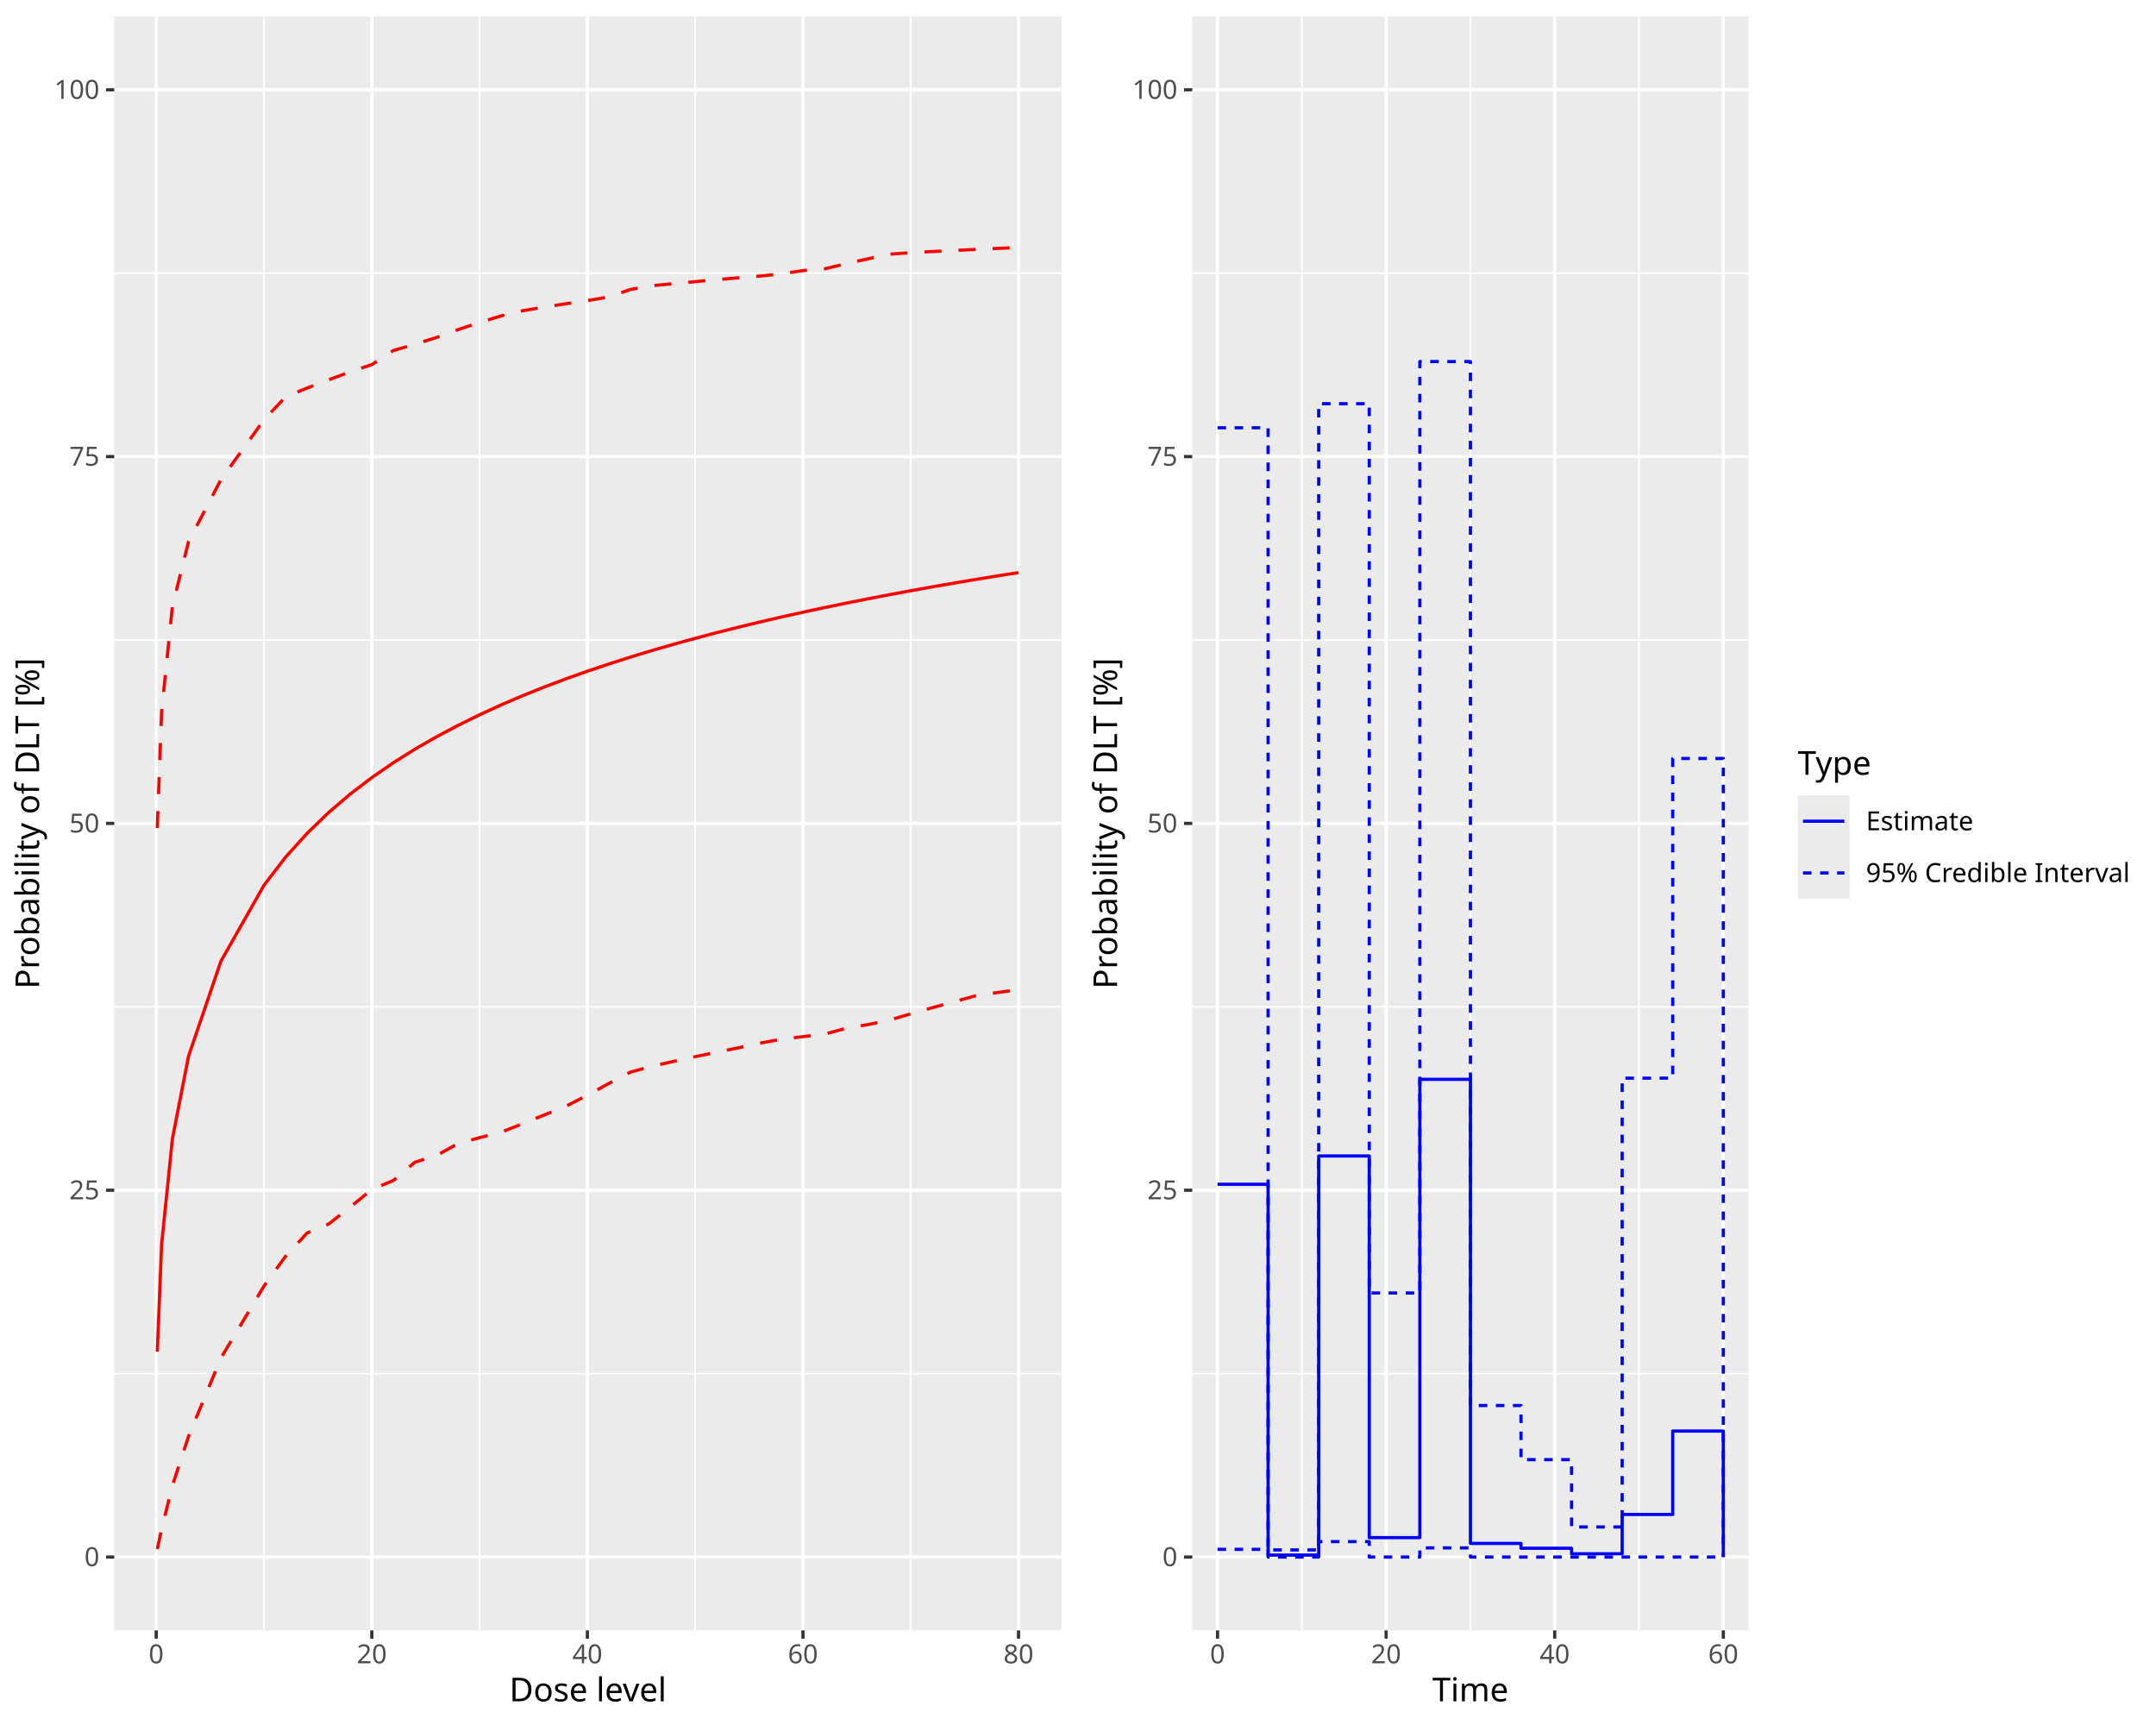
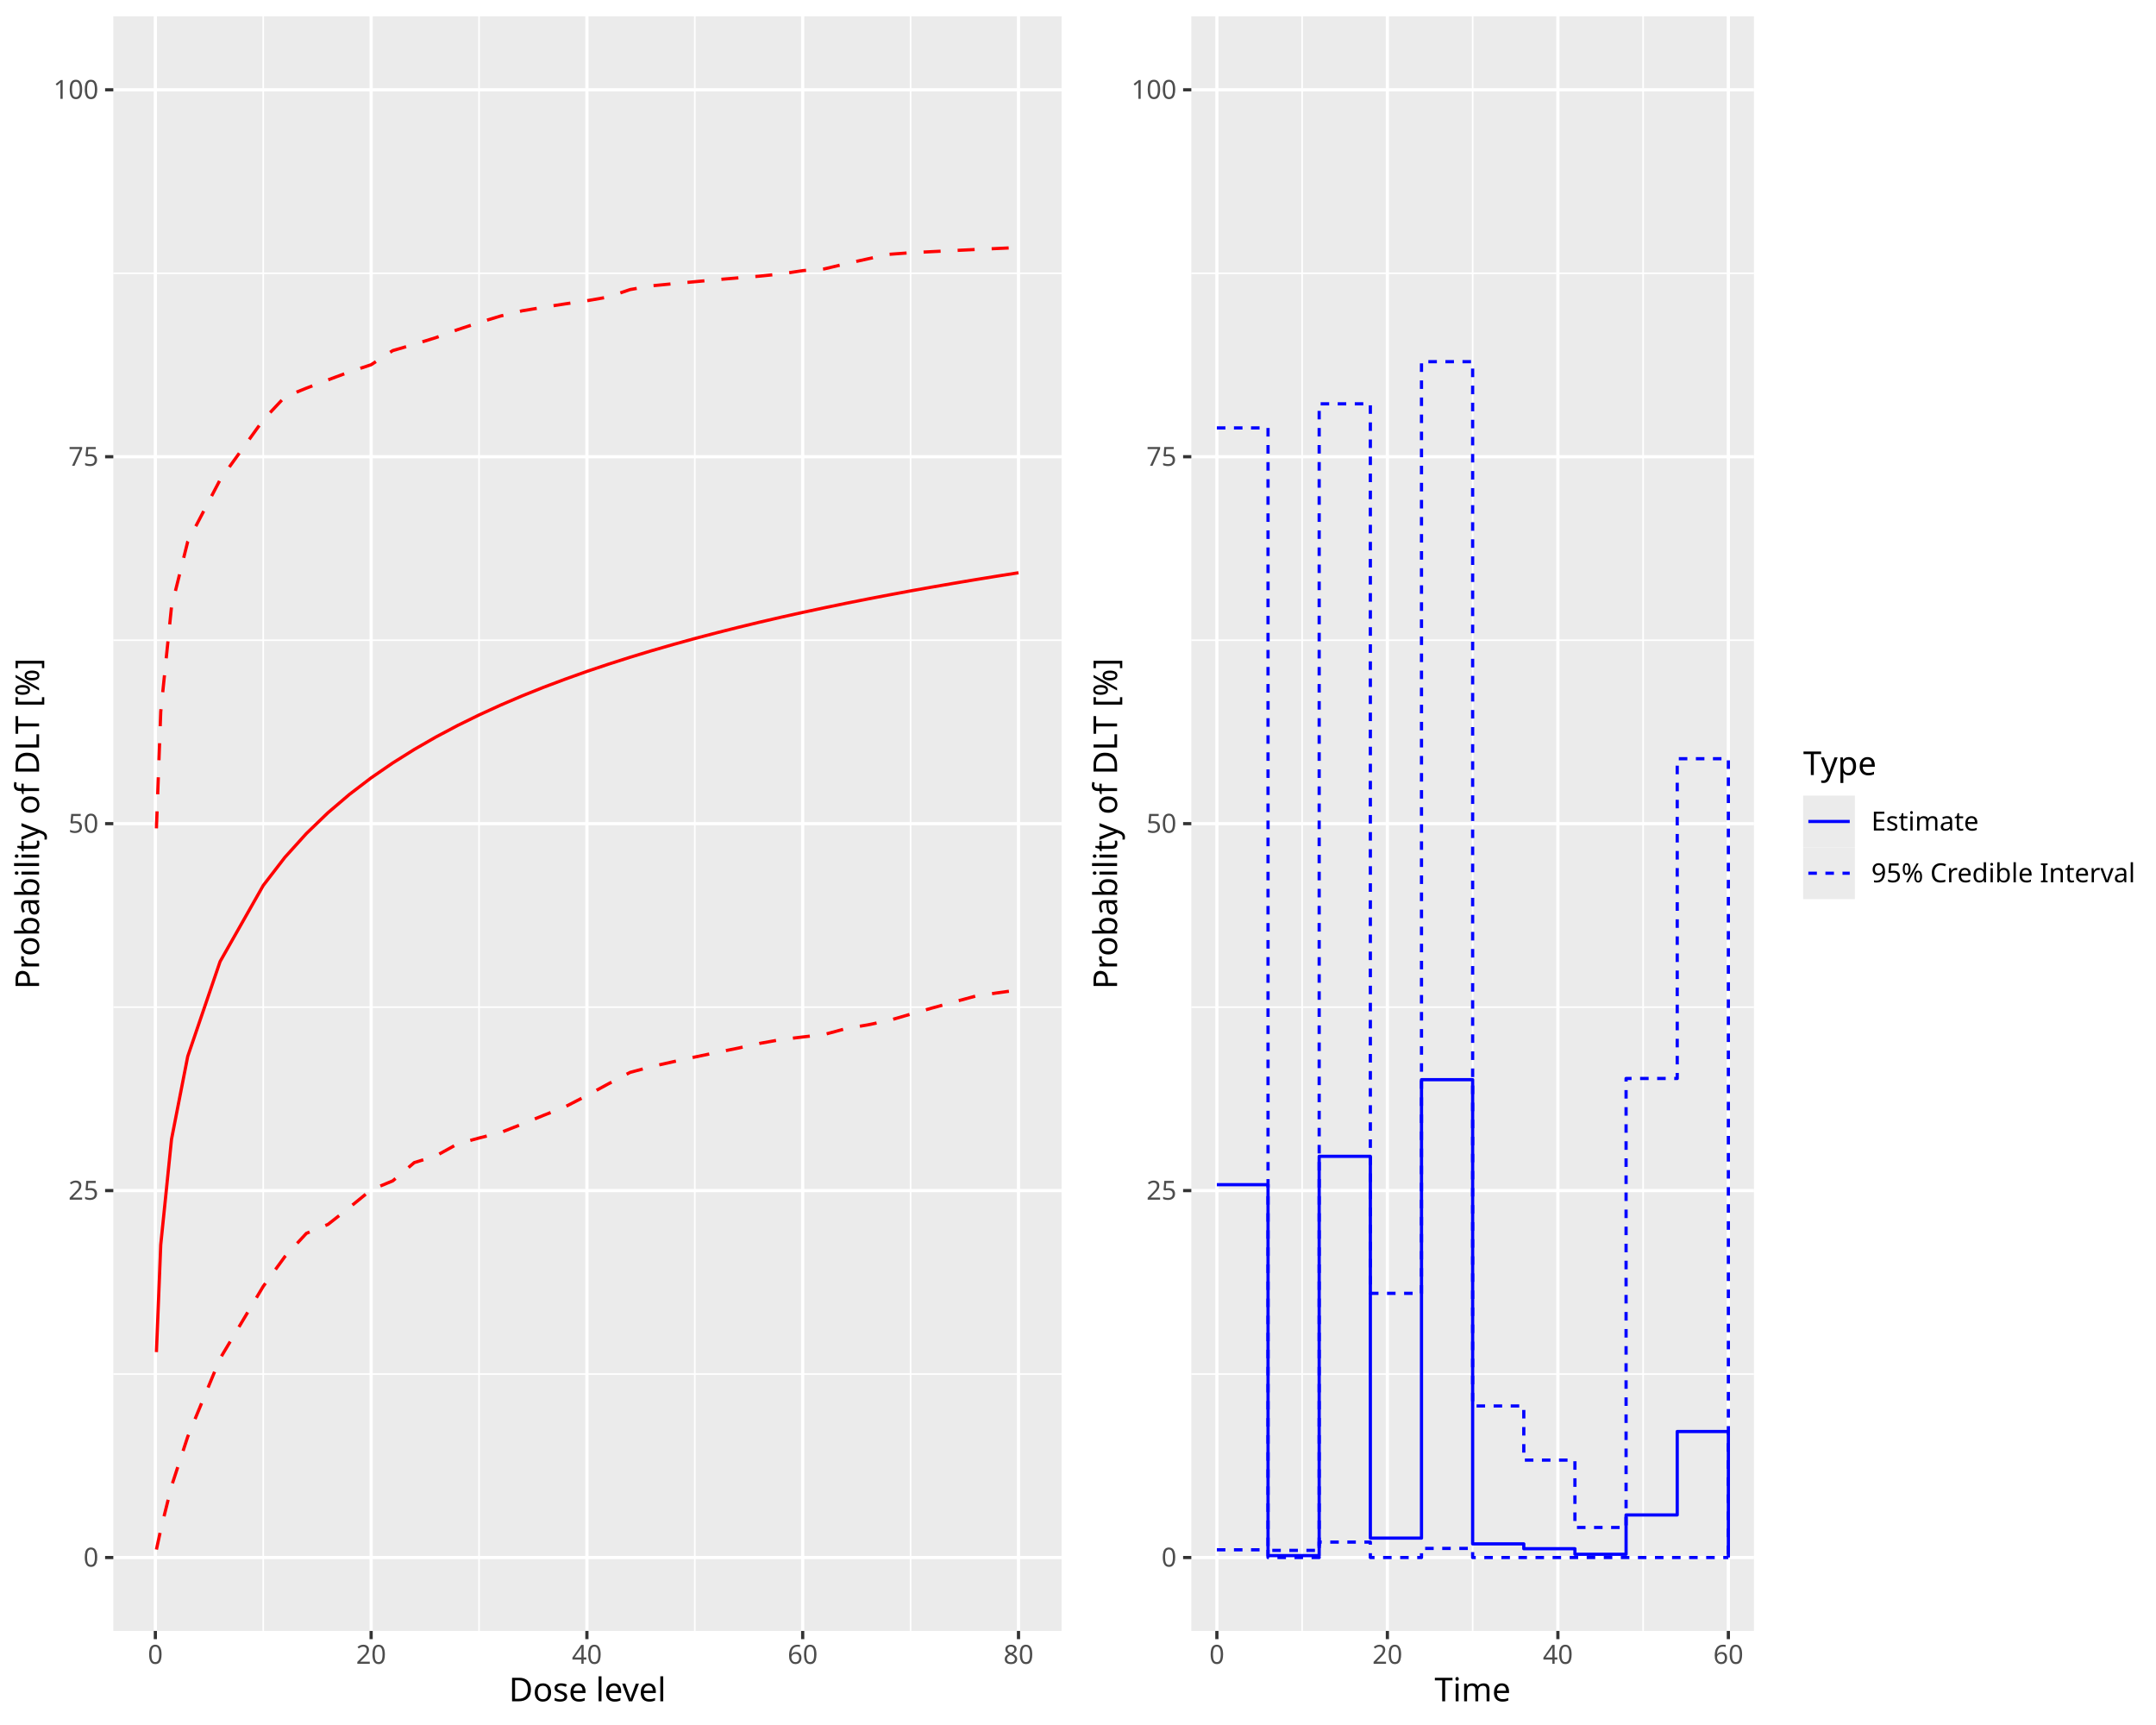
<svg xmlns="http://www.w3.org/2000/svg" class="svglite" data-engine-version="2.0" width="720.00pt" height="576.00pt" viewBox="0 0 720.00 576.00">
  <defs>
    <style type="text/css">
    .svglite line, .svglite polyline, .svglite polygon, .svglite path, .svglite rect, .svglite circle {
      fill: none;
      stroke: #000000;
      stroke-linecap: round;
      stroke-linejoin: round;
      stroke-miterlimit: 10.00;
    }
  </style>
  </defs>
  <rect width="100%" height="100%" style="stroke: none; fill: #FFFFFF;" />
  <defs>
    <clipPath id="cpMC4wMHw3MjAuMDB8MC4wMHw1NzYuMDA=">
      <rect x="0.00" y="0.00" width="720.00" height="576.00" />
    </clipPath>
  </defs>
  <g clip-path="url(#cpMC4wMHw3MjAuMDB8MC4wMHw1NzYuMDA=)">
</g>
  <defs>
    <clipPath id="cpMC4wMHwzNjAuMDB8MC4wMHw1NzYuMDA=">
-       <rect x="0.00" y="0.00" width="360.00" height="576.00" />
+       <rect x="0" y="0.00" width="360.00" height="576.00" />
    </clipPath>
  </defs>
  <g clip-path="url(#cpMC4wMHwzNjAuMDB8MC4wMHw1NzYuMDA=)">
-     <rect x="0.00" y="0.00" width="360.00" height="576.00" style="stroke-width: 1.07; stroke: #FFFFFF; fill: #FFFFFF;" />
+     <rect x="0" y="0.00" width="360.00" height="576.00" style="stroke-width: 1.07; stroke: #FFFFFF; fill: #FFFFFF;" />
  </g>
  <g clip-path="url(#cpMC4wMHw3MjAuMDB8MC4wMHw1NzYuMDA=)">
</g>
  <defs>
-     <clipPath id="cpMzguMTV8MzU0LjUyfDUuNDh8NTQ0LjQy">
-       <rect x="38.15" y="5.48" width="316.37" height="538.94" />
+     <clipPath id="cpMzcuODR8MzU0LjUyfDUuNDh8NTQ0LjU5">
+       <rect x="37.84" y="5.48" width="316.68" height="539.11" />
    </clipPath>
  </defs>
-   <g clip-path="url(#cpMzguMTV8MzU0LjUyfDUuNDh8NTQ0LjQy)">
-     <rect x="38.15" y="5.48" width="316.37" height="538.94" style="stroke-width: 1.07; stroke: none; fill: #EBEBEB;" />
-     <polyline points="38.15,458.68 354.52,458.68 " style="stroke-width: 0.53; stroke: #FFFFFF; stroke-linecap: butt;" />
-     <polyline points="38.15,336.19 354.52,336.19 " style="stroke-width: 0.53; stroke: #FFFFFF; stroke-linecap: butt;" />
-     <polyline points="38.15,213.71 354.52,213.71 " style="stroke-width: 0.53; stroke: #FFFFFF; stroke-linecap: butt;" />
-     <polyline points="38.15,91.22 354.52,91.22 " style="stroke-width: 0.53; stroke: #FFFFFF; stroke-linecap: butt;" />
-     <polyline points="88.17,544.42 88.17,5.48 " style="stroke-width: 0.53; stroke: #FFFFFF; stroke-linecap: butt;" />
-     <polyline points="160.16,544.42 160.16,5.48 " style="stroke-width: 0.53; stroke: #FFFFFF; stroke-linecap: butt;" />
-     <polyline points="232.15,544.42 232.15,5.48 " style="stroke-width: 0.53; stroke: #FFFFFF; stroke-linecap: butt;" />
-     <polyline points="304.14,544.42 304.14,5.48 " style="stroke-width: 0.53; stroke: #FFFFFF; stroke-linecap: butt;" />
-     <polyline points="38.15,519.92 354.52,519.92 " style="stroke-width: 1.07; stroke: #FFFFFF; stroke-linecap: butt;" />
-     <polyline points="38.15,397.43 354.52,397.43 " style="stroke-width: 1.07; stroke: #FFFFFF; stroke-linecap: butt;" />
-     <polyline points="38.15,274.95 354.52,274.95 " style="stroke-width: 1.07; stroke: #FFFFFF; stroke-linecap: butt;" />
-     <polyline points="38.15,152.46 354.52,152.46 " style="stroke-width: 1.07; stroke: #FFFFFF; stroke-linecap: butt;" />
-     <polyline points="38.15,29.98 354.52,29.98 " style="stroke-width: 1.07; stroke: #FFFFFF; stroke-linecap: butt;" />
-     <polyline points="52.17,544.42 52.17,5.48 " style="stroke-width: 1.07; stroke: #FFFFFF; stroke-linecap: butt;" />
-     <polyline points="124.17,544.42 124.17,5.48 " style="stroke-width: 1.07; stroke: #FFFFFF; stroke-linecap: butt;" />
-     <polyline points="196.16,544.42 196.16,5.48 " style="stroke-width: 1.07; stroke: #FFFFFF; stroke-linecap: butt;" />
-     <polyline points="268.15,544.42 268.15,5.48 " style="stroke-width: 1.07; stroke: #FFFFFF; stroke-linecap: butt;" />
-     <polyline points="340.14,544.42 340.14,5.48 " style="stroke-width: 1.07; stroke: #FFFFFF; stroke-linecap: butt;" />
-     <polyline points="52.53,517.25 53.97,510.61 57.57,496.09 62.97,479.60 73.77,453.48 88.17,429.40 95.37,419.49 102.57,411.70 109.77,408.72 116.97,403.04 124.17,397.17 131.36,394.19 138.56,388.08 145.76,385.85 152.96,381.87 160.16,379.88 167.36,378.05 174.56,375.22 181.76,372.29 188.96,369.42 196.16,365.70 203.36,361.77 210.56,357.98 217.75,356.03 224.95,354.41 232.15,352.85 239.35,351.34 246.55,349.89 253.75,348.31 260.95,347.01 268.15,346.15 275.35,345.32 282.55,343.35 289.75,342.14 296.95,340.64 304.14,338.54 311.34,336.49 318.54,334.49 325.74,332.53 332.94,331.44 340.14,330.45 " style="stroke-width: 1.07; stroke: #FF0000; stroke-dasharray: 5.69,5.69; stroke-linecap: butt;" />
-     <polyline points="52.53,451.34 53.97,415.54 57.57,380.28 62.97,352.65 73.77,320.98 88.17,295.58 95.37,286.22 102.57,278.24 109.77,271.29 116.97,265.14 124.17,259.65 131.36,254.69 138.56,250.17 145.76,246.03 152.96,242.21 160.16,238.67 167.36,235.37 174.56,232.29 181.76,229.40 188.96,226.69 196.16,224.12 203.36,221.70 210.56,219.40 217.75,217.21 224.95,215.13 232.15,213.15 239.35,211.25 246.55,209.44 253.75,207.70 260.95,206.03 268.15,204.43 275.35,202.89 282.55,201.40 289.75,199.97 296.95,198.59 304.14,197.25 311.34,195.96 318.54,194.71 325.74,193.50 332.94,192.33 340.14,191.19 " style="stroke-width: 1.07; stroke: #FF0000; stroke-linecap: butt;" />
-     <polyline points="52.53,276.52 53.97,237.56 57.57,202.49 62.97,180.82 73.77,160.17 88.17,140.17 95.37,132.50 102.57,129.57 109.77,126.82 116.97,124.15 124.17,121.75 131.36,117.04 138.56,114.94 145.76,112.71 152.96,110.07 160.16,107.67 167.36,105.48 174.56,103.75 181.76,102.55 188.96,101.43 196.16,100.39 203.36,99.13 210.56,96.66 217.75,95.41 224.95,94.71 232.15,94.04 239.35,93.38 246.55,92.77 253.75,92.19 260.95,91.45 268.15,90.34 275.35,89.77 282.55,88.05 289.75,86.44 296.95,84.89 304.14,84.37 311.34,83.99 318.54,83.64 325.74,83.29 332.94,82.95 340.14,82.63 " style="stroke-width: 1.07; stroke: #FF0000; stroke-dasharray: 5.69,5.69; stroke-linecap: butt;" />
+   <g clip-path="url(#cpMzcuODR8MzU0LjUyfDUuNDh8NTQ0LjU5)">
+     <rect x="37.84" y="5.48" width="316.68" height="539.11" style="stroke-width: 1.07; stroke: none; fill: #EBEBEB;" />
+     <polyline points="37.84,458.82 354.52,458.82 " style="stroke-width: 0.53; stroke: #FFFFFF; stroke-linecap: butt;" />
+     <polyline points="37.84,336.30 354.52,336.30 " style="stroke-width: 0.53; stroke: #FFFFFF; stroke-linecap: butt;" />
+     <polyline points="37.84,213.77 354.52,213.77 " style="stroke-width: 0.53; stroke: #FFFFFF; stroke-linecap: butt;" />
+     <polyline points="37.84,91.25 354.52,91.25 " style="stroke-width: 0.53; stroke: #FFFFFF; stroke-linecap: butt;" />
+     <polyline points="87.91,544.59 87.91,5.48 " style="stroke-width: 0.53; stroke: #FFFFFF; stroke-linecap: butt;" />
+     <polyline points="159.97,544.59 159.97,5.48 " style="stroke-width: 0.53; stroke: #FFFFFF; stroke-linecap: butt;" />
+     <polyline points="232.03,544.59 232.03,5.48 " style="stroke-width: 0.53; stroke: #FFFFFF; stroke-linecap: butt;" />
+     <polyline points="304.09,544.59 304.09,5.48 " style="stroke-width: 0.53; stroke: #FFFFFF; stroke-linecap: butt;" />
+     <polyline points="37.84,520.08 354.52,520.08 " style="stroke-width: 1.07; stroke: #FFFFFF; stroke-linecap: butt;" />
+     <polyline points="37.84,397.56 354.52,397.56 " style="stroke-width: 1.07; stroke: #FFFFFF; stroke-linecap: butt;" />
+     <polyline points="37.84,275.03 354.52,275.03 " style="stroke-width: 1.07; stroke: #FFFFFF; stroke-linecap: butt;" />
+     <polyline points="37.84,152.51 354.52,152.51 " style="stroke-width: 1.07; stroke: #FFFFFF; stroke-linecap: butt;" />
+     <polyline points="37.84,29.98 354.52,29.98 " style="stroke-width: 1.07; stroke: #FFFFFF; stroke-linecap: butt;" />
+     <polyline points="51.88,544.59 51.88,5.48 " style="stroke-width: 1.07; stroke: #FFFFFF; stroke-linecap: butt;" />
+     <polyline points="123.94,544.59 123.94,5.48 " style="stroke-width: 1.07; stroke: #FFFFFF; stroke-linecap: butt;" />
+     <polyline points="196.00,544.59 196.00,5.48 " style="stroke-width: 1.07; stroke: #FFFFFF; stroke-linecap: butt;" />
+     <polyline points="268.06,544.59 268.06,5.48 " style="stroke-width: 1.07; stroke: #FFFFFF; stroke-linecap: butt;" />
+     <polyline points="340.13,544.59 340.13,5.48 " style="stroke-width: 1.07; stroke: #FFFFFF; stroke-linecap: butt;" />
+     <polyline points="52.24,517.41 53.68,510.77 57.28,496.24 62.69,479.75 73.50,453.62 87.91,429.53 95.11,419.63 102.32,411.83 109.53,408.85 116.73,403.17 123.94,397.29 131.15,394.31 138.35,388.20 145.56,385.97 152.76,381.99 159.97,380.00 167.18,378.17 174.38,375.34 181.59,372.40 188.80,369.54 196.00,365.81 203.21,361.88 210.41,358.09 217.62,356.14 224.83,354.52 232.03,352.96 239.24,351.45 246.45,349.99 253.65,348.41 260.86,347.12 268.06,346.26 275.27,345.43 282.48,343.46 289.68,342.24 296.89,340.74 304.09,338.64 311.30,336.59 318.51,334.59 325.71,332.63 332.92,331.55 340.13,330.55 " style="stroke-width: 1.07; stroke: #FF0000; stroke-dasharray: 5.69,5.69; stroke-linecap: butt;" />
+     <polyline points="52.24,451.48 53.68,415.67 57.28,380.40 62.69,352.76 73.50,321.08 87.91,295.67 95.11,286.31 102.32,278.32 109.53,271.37 116.73,265.23 123.94,259.73 131.15,254.77 138.35,250.25 145.56,246.10 152.76,242.28 159.97,238.74 167.18,235.44 174.38,232.36 181.59,229.47 188.80,226.76 196.00,224.19 203.21,221.77 210.41,219.47 217.62,217.28 224.83,215.20 232.03,213.21 239.24,211.32 246.45,209.50 253.65,207.76 260.86,206.09 268.06,204.49 275.27,202.95 282.48,201.46 289.68,200.03 296.89,198.65 304.09,197.31 311.30,196.02 318.51,194.77 325.71,193.56 332.92,192.39 340.13,191.25 " style="stroke-width: 1.07; stroke: #FF0000; stroke-linecap: butt;" />
+     <polyline points="52.24,276.60 53.68,237.64 57.28,202.56 62.69,180.87 73.50,160.22 87.91,140.22 95.11,132.54 102.32,129.61 109.53,126.85 116.73,124.18 123.94,121.79 131.15,117.07 138.35,114.97 145.56,112.74 152.76,110.10 159.97,107.71 167.18,105.52 174.38,103.78 181.59,102.58 188.80,101.46 196.00,100.42 203.21,99.16 210.41,96.69 217.62,95.44 224.83,94.74 232.03,94.07 239.24,93.40 246.45,92.79 253.65,92.21 260.86,91.47 268.06,90.37 275.27,89.79 282.48,88.07 289.68,86.46 296.89,84.92 304.09,84.39 311.30,84.02 318.51,83.66 325.71,83.31 332.92,82.98 340.13,82.65 " style="stroke-width: 1.07; stroke: #FF0000; stroke-dasharray: 5.69,5.69; stroke-linecap: butt;" />
  </g>
  <g clip-path="url(#cpMC4wMHw3MjAuMDB8MC4wMHw1NzYuMDA=)">
-     <text x="33.22" y="522.95" text-anchor="end" style="font-size: 8.80px; fill: #4D4D4D; font-family: sans;" textLength="4.89px" lengthAdjust="spacingAndGlyphs">0</text>
-     <text x="33.22" y="400.46" text-anchor="end" style="font-size: 8.80px; fill: #4D4D4D; font-family: sans;" textLength="9.79px" lengthAdjust="spacingAndGlyphs">25</text>
-     <text x="33.22" y="277.98" text-anchor="end" style="font-size: 8.80px; fill: #4D4D4D; font-family: sans;" textLength="9.79px" lengthAdjust="spacingAndGlyphs">50</text>
-     <text x="33.22" y="155.49" text-anchor="end" style="font-size: 8.80px; fill: #4D4D4D; font-family: sans;" textLength="9.79px" lengthAdjust="spacingAndGlyphs">75</text>
-     <text x="33.22" y="33.00" text-anchor="end" style="font-size: 8.80px; fill: #4D4D4D; font-family: sans;" textLength="14.68px" lengthAdjust="spacingAndGlyphs">100</text>
-     <polyline points="35.41,519.92 38.15,519.92 " style="stroke-width: 1.07; stroke: #333333; stroke-linecap: butt;" />
-     <polyline points="35.41,397.43 38.15,397.43 " style="stroke-width: 1.07; stroke: #333333; stroke-linecap: butt;" />
-     <polyline points="35.41,274.95 38.15,274.95 " style="stroke-width: 1.07; stroke: #333333; stroke-linecap: butt;" />
-     <polyline points="35.41,152.46 38.15,152.46 " style="stroke-width: 1.07; stroke: #333333; stroke-linecap: butt;" />
-     <polyline points="35.41,29.98 38.15,29.98 " style="stroke-width: 1.07; stroke: #333333; stroke-linecap: butt;" />
-     <polyline points="52.17,547.16 52.17,544.42 " style="stroke-width: 1.07; stroke: #333333; stroke-linecap: butt;" />
-     <polyline points="124.17,547.16 124.17,544.42 " style="stroke-width: 1.07; stroke: #333333; stroke-linecap: butt;" />
-     <polyline points="196.16,547.16 196.16,544.42 " style="stroke-width: 1.07; stroke: #333333; stroke-linecap: butt;" />
-     <polyline points="268.15,547.16 268.15,544.42 " style="stroke-width: 1.07; stroke: #333333; stroke-linecap: butt;" />
-     <polyline points="340.14,547.16 340.14,544.42 " style="stroke-width: 1.07; stroke: #333333; stroke-linecap: butt;" />
-     <text x="52.17" y="555.40" text-anchor="middle" style="font-size: 8.80px; fill: #4D4D4D; font-family: sans;" textLength="4.89px" lengthAdjust="spacingAndGlyphs">0</text>
-     <text x="124.17" y="555.40" text-anchor="middle" style="font-size: 8.80px; fill: #4D4D4D; font-family: sans;" textLength="9.79px" lengthAdjust="spacingAndGlyphs">20</text>
-     <text x="196.16" y="555.40" text-anchor="middle" style="font-size: 8.80px; fill: #4D4D4D; font-family: sans;" textLength="9.79px" lengthAdjust="spacingAndGlyphs">40</text>
-     <text x="268.15" y="555.40" text-anchor="middle" style="font-size: 8.80px; fill: #4D4D4D; font-family: sans;" textLength="9.79px" lengthAdjust="spacingAndGlyphs">60</text>
-     <text x="340.14" y="555.40" text-anchor="middle" style="font-size: 8.80px; fill: #4D4D4D; font-family: sans;" textLength="9.79px" lengthAdjust="spacingAndGlyphs">80</text>
-     <text x="196.34" y="568.10" text-anchor="middle" style="font-size: 11.00px; font-family: sans;" textLength="51.37px" lengthAdjust="spacingAndGlyphs">Dose level</text>
-     <text transform="translate(13.05,274.95) rotate(-90)" text-anchor="middle" style="font-size: 11.00px; font-family: sans;" textLength="106.38px" lengthAdjust="spacingAndGlyphs">Probability of DLT [%]</text>
+     <text x="32.91" y="523.11" text-anchor="end" style="font-size: 8.80px; fill: #4D4D4D; font-family: sans;" textLength="4.89px" lengthAdjust="spacingAndGlyphs">0</text>
+     <text x="32.91" y="400.59" text-anchor="end" style="font-size: 8.80px; fill: #4D4D4D; font-family: sans;" textLength="9.79px" lengthAdjust="spacingAndGlyphs">25</text>
+     <text x="32.91" y="278.06" text-anchor="end" style="font-size: 8.80px; fill: #4D4D4D; font-family: sans;" textLength="9.79px" lengthAdjust="spacingAndGlyphs">50</text>
+     <text x="32.91" y="155.54" text-anchor="end" style="font-size: 8.80px; fill: #4D4D4D; font-family: sans;" textLength="9.79px" lengthAdjust="spacingAndGlyphs">75</text>
+     <text x="32.91" y="33.01" text-anchor="end" style="font-size: 8.80px; fill: #4D4D4D; font-family: sans;" textLength="14.68px" lengthAdjust="spacingAndGlyphs">100</text>
+     <polyline points="35.10,520.08 37.84,520.08 " style="stroke-width: 1.07; stroke: #333333; stroke-linecap: butt;" />
+     <polyline points="35.10,397.56 37.84,397.56 " style="stroke-width: 1.07; stroke: #333333; stroke-linecap: butt;" />
+     <polyline points="35.10,275.03 37.84,275.03 " style="stroke-width: 1.07; stroke: #333333; stroke-linecap: butt;" />
+     <polyline points="35.10,152.51 37.84,152.51 " style="stroke-width: 1.07; stroke: #333333; stroke-linecap: butt;" />
+     <polyline points="35.10,29.98 37.84,29.98 " style="stroke-width: 1.07; stroke: #333333; stroke-linecap: butt;" />
+     <polyline points="51.88,547.33 51.88,544.59 " style="stroke-width: 1.07; stroke: #333333; stroke-linecap: butt;" />
+     <polyline points="123.94,547.33 123.94,544.59 " style="stroke-width: 1.07; stroke: #333333; stroke-linecap: butt;" />
+     <polyline points="196.00,547.33 196.00,544.59 " style="stroke-width: 1.07; stroke: #333333; stroke-linecap: butt;" />
+     <polyline points="268.06,547.33 268.06,544.59 " style="stroke-width: 1.07; stroke: #333333; stroke-linecap: butt;" />
+     <polyline points="340.13,547.33 340.13,544.59 " style="stroke-width: 1.07; stroke: #333333; stroke-linecap: butt;" />
+     <text x="51.88" y="555.57" text-anchor="middle" style="font-size: 8.80px; fill: #4D4D4D; font-family: sans;" textLength="4.89px" lengthAdjust="spacingAndGlyphs">0</text>
+     <text x="123.94" y="555.57" text-anchor="middle" style="font-size: 8.80px; fill: #4D4D4D; font-family: sans;" textLength="9.79px" lengthAdjust="spacingAndGlyphs">20</text>
+     <text x="196.00" y="555.57" text-anchor="middle" style="font-size: 8.80px; fill: #4D4D4D; font-family: sans;" textLength="9.79px" lengthAdjust="spacingAndGlyphs">40</text>
+     <text x="268.06" y="555.57" text-anchor="middle" style="font-size: 8.80px; fill: #4D4D4D; font-family: sans;" textLength="9.79px" lengthAdjust="spacingAndGlyphs">60</text>
+     <text x="340.13" y="555.57" text-anchor="middle" style="font-size: 8.80px; fill: #4D4D4D; font-family: sans;" textLength="9.79px" lengthAdjust="spacingAndGlyphs">80</text>
+     <text x="196.18" y="568.09" text-anchor="middle" style="font-size: 11.00px; font-family: sans;" textLength="51.37px" lengthAdjust="spacingAndGlyphs">Dose level</text>
+     <text transform="translate(13.05,275.03) rotate(-90)" text-anchor="middle" style="font-size: 11.00px; font-family: sans;" textLength="106.38px" lengthAdjust="spacingAndGlyphs">Probability of DLT [%]</text>
  </g>
  <defs>
    <clipPath id="cpMzYwLjAwfDcyMC4wMHwwLjAwfDU3Ni4wMA==">
      <rect x="360.00" y="0.00" width="360.00" height="576.00" />
    </clipPath>
  </defs>
  <g clip-path="url(#cpMzYwLjAwfDcyMC4wMHwwLjAwfDU3Ni4wMA==)">
    <rect x="360.00" y="0.00" width="360.00" height="576.00" style="stroke-width: 1.07; stroke: #FFFFFF; fill: #FFFFFF;" />
  </g>
  <g clip-path="url(#cpMC4wMHw3MjAuMDB8MC4wMHw1NzYuMDA=)">
</g>
  <defs>
-     <clipPath id="cpMzk4LjE1fDU4My45NXw1LjQ4fDU0NC40Mg==">
-       <rect x="398.15" y="5.48" width="185.79" height="538.94" />
+     <clipPath id="cpMzk3Ljg0fDU4NS43M3w1LjQ4fDU0NC41OQ==">
+       <rect x="397.84" y="5.48" width="187.89" height="539.11" />
    </clipPath>
  </defs>
-   <g clip-path="url(#cpMzk4LjE1fDU4My45NXw1LjQ4fDU0NC40Mg==)">
-     <rect x="398.15" y="5.48" width="185.79" height="538.94" style="stroke-width: 1.07; stroke: none; fill: #EBEBEB;" />
-     <polyline points="398.15,458.68 583.95,458.68 " style="stroke-width: 0.53; stroke: #FFFFFF; stroke-linecap: butt;" />
-     <polyline points="398.15,336.19 583.95,336.19 " style="stroke-width: 0.53; stroke: #FFFFFF; stroke-linecap: butt;" />
-     <polyline points="398.15,213.71 583.95,213.71 " style="stroke-width: 0.53; stroke: #FFFFFF; stroke-linecap: butt;" />
-     <polyline points="398.15,91.22 583.95,91.22 " style="stroke-width: 0.53; stroke: #FFFFFF; stroke-linecap: butt;" />
-     <polyline points="434.75,544.42 434.75,5.48 " style="stroke-width: 0.53; stroke: #FFFFFF; stroke-linecap: butt;" />
-     <polyline points="491.05,544.42 491.05,5.48 " style="stroke-width: 0.53; stroke: #FFFFFF; stroke-linecap: butt;" />
-     <polyline points="547.35,544.42 547.35,5.48 " style="stroke-width: 0.53; stroke: #FFFFFF; stroke-linecap: butt;" />
-     <polyline points="398.15,519.92 583.95,519.92 " style="stroke-width: 1.07; stroke: #FFFFFF; stroke-linecap: butt;" />
-     <polyline points="398.15,397.43 583.95,397.43 " style="stroke-width: 1.07; stroke: #FFFFFF; stroke-linecap: butt;" />
-     <polyline points="398.15,274.95 583.95,274.95 " style="stroke-width: 1.07; stroke: #FFFFFF; stroke-linecap: butt;" />
-     <polyline points="398.15,152.46 583.95,152.46 " style="stroke-width: 1.07; stroke: #FFFFFF; stroke-linecap: butt;" />
-     <polyline points="398.15,29.98 583.95,29.98 " style="stroke-width: 1.07; stroke: #FFFFFF; stroke-linecap: butt;" />
-     <polyline points="406.60,544.42 406.60,5.48 " style="stroke-width: 1.07; stroke: #FFFFFF; stroke-linecap: butt;" />
-     <polyline points="462.90,544.42 462.90,5.48 " style="stroke-width: 1.07; stroke: #FFFFFF; stroke-linecap: butt;" />
-     <polyline points="519.20,544.42 519.20,5.48 " style="stroke-width: 1.07; stroke: #FFFFFF; stroke-linecap: butt;" />
-     <polyline points="575.50,544.42 575.50,5.48 " style="stroke-width: 1.07; stroke: #FFFFFF; stroke-linecap: butt;" />
-     <polyline points="406.60,517.34 423.49,517.34 423.49,519.92 440.38,519.92 440.38,514.76 457.27,514.76 457.27,519.92 474.16,519.92 474.16,516.87 491.05,516.87 491.05,519.92 507.94,519.92 507.94,519.92 524.83,519.92 524.83,519.92 541.72,519.92 541.72,519.92 558.61,519.92 558.61,519.92 575.50,519.92 575.50,519.92 " style="stroke-width: 1.07; stroke: #0000FF; stroke-dasharray: 2.85,2.85; stroke-linecap: butt;" />
-     <polyline points="406.60,395.45 423.49,395.45 423.49,519.27 440.38,519.27 440.38,385.99 457.27,385.99 457.27,513.43 474.16,513.43 474.16,360.41 491.05,360.41 491.05,515.36 507.94,515.36 507.94,516.98 524.83,516.98 524.83,518.83 541.72,518.83 541.72,505.70 558.61,505.70 558.61,477.85 575.50,477.85 575.50,519.92 " style="stroke-width: 1.07; stroke: #0000FF; stroke-linecap: butt;" />
-     <polyline points="406.60,142.84 423.49,142.84 423.49,517.53 440.38,517.53 440.38,134.80 457.27,134.80 457.27,431.74 474.16,431.74 474.16,120.73 491.05,120.73 491.05,469.32 507.94,469.32 507.94,487.39 524.83,487.39 524.83,509.88 541.72,509.88 541.72,360.01 558.61,360.01 558.61,253.27 575.50,253.27 575.50,519.92 " style="stroke-width: 1.07; stroke: #0000FF; stroke-dasharray: 2.85,2.85; stroke-linecap: butt;" />
+   <g clip-path="url(#cpMzk3Ljg0fDU4NS43M3w1LjQ4fDU0NC41OQ==)">
+     <rect x="397.84" y="5.48" width="187.89" height="539.11" style="stroke-width: 1.07; stroke: none; fill: #EBEBEB;" />
+     <polyline points="397.84,458.82 585.73,458.82 " style="stroke-width: 0.53; stroke: #FFFFFF; stroke-linecap: butt;" />
+     <polyline points="397.84,336.30 585.73,336.30 " style="stroke-width: 0.53; stroke: #FFFFFF; stroke-linecap: butt;" />
+     <polyline points="397.84,213.77 585.73,213.77 " style="stroke-width: 0.53; stroke: #FFFFFF; stroke-linecap: butt;" />
+     <polyline points="397.84,91.25 585.73,91.25 " style="stroke-width: 0.53; stroke: #FFFFFF; stroke-linecap: butt;" />
+     <polyline points="434.85,544.59 434.85,5.48 " style="stroke-width: 0.53; stroke: #FFFFFF; stroke-linecap: butt;" />
+     <polyline points="491.79,544.59 491.79,5.48 " style="stroke-width: 0.53; stroke: #FFFFFF; stroke-linecap: butt;" />
+     <polyline points="548.72,544.59 548.72,5.48 " style="stroke-width: 0.53; stroke: #FFFFFF; stroke-linecap: butt;" />
+     <polyline points="397.84,520.08 585.73,520.08 " style="stroke-width: 1.07; stroke: #FFFFFF; stroke-linecap: butt;" />
+     <polyline points="397.84,397.56 585.73,397.56 " style="stroke-width: 1.07; stroke: #FFFFFF; stroke-linecap: butt;" />
+     <polyline points="397.84,275.03 585.73,275.03 " style="stroke-width: 1.07; stroke: #FFFFFF; stroke-linecap: butt;" />
+     <polyline points="397.84,152.51 585.73,152.51 " style="stroke-width: 1.07; stroke: #FFFFFF; stroke-linecap: butt;" />
+     <polyline points="397.84,29.98 585.73,29.98 " style="stroke-width: 1.07; stroke: #FFFFFF; stroke-linecap: butt;" />
+     <polyline points="406.38,544.59 406.38,5.48 " style="stroke-width: 1.07; stroke: #FFFFFF; stroke-linecap: butt;" />
+     <polyline points="463.32,544.59 463.32,5.48 " style="stroke-width: 1.07; stroke: #FFFFFF; stroke-linecap: butt;" />
+     <polyline points="520.26,544.59 520.26,5.48 " style="stroke-width: 1.07; stroke: #FFFFFF; stroke-linecap: butt;" />
+     <polyline points="577.19,544.59 577.19,5.48 " style="stroke-width: 1.07; stroke: #FFFFFF; stroke-linecap: butt;" />
+     <polyline points="406.38,517.50 423.46,517.50 423.46,520.08 440.54,520.08 440.54,514.92 457.63,514.92 457.63,520.08 474.71,520.08 474.71,517.03 491.79,517.03 491.79,520.08 508.87,520.08 508.87,520.08 525.95,520.08 525.95,520.08 543.03,520.08 543.03,520.08 560.11,520.08 560.11,520.08 577.19,520.08 577.19,520.08 " style="stroke-width: 1.07; stroke: #0000FF; stroke-dasharray: 2.85,2.85; stroke-linecap: butt;" />
+     <polyline points="406.38,395.57 423.46,395.57 423.46,519.43 440.54,519.43 440.54,386.11 457.63,386.11 457.63,513.59 474.71,513.59 474.71,360.52 491.79,360.52 491.79,515.52 508.87,515.52 508.87,517.14 525.95,517.14 525.95,519.00 543.03,519.00 543.03,505.86 560.11,505.86 560.11,478.00 577.19,478.00 577.19,520.08 " style="stroke-width: 1.07; stroke: #0000FF; stroke-linecap: butt;" />
+     <polyline points="406.38,142.89 423.46,142.89 423.46,517.69 440.54,517.69 440.54,134.84 457.63,134.84 457.63,431.87 474.71,431.87 474.71,120.77 491.79,120.77 491.79,469.47 508.87,469.47 508.87,487.54 525.95,487.54 525.95,510.04 543.03,510.04 543.03,360.12 560.11,360.12 560.11,253.35 577.19,253.35 577.19,520.08 " style="stroke-width: 1.07; stroke: #0000FF; stroke-dasharray: 2.85,2.85; stroke-linecap: butt;" />
  </g>
  <g clip-path="url(#cpMC4wMHw3MjAuMDB8MC4wMHw1NzYuMDA=)">
-     <text x="393.22" y="522.95" text-anchor="end" style="font-size: 8.80px; fill: #4D4D4D; font-family: sans;" textLength="4.89px" lengthAdjust="spacingAndGlyphs">0</text>
-     <text x="393.22" y="400.46" text-anchor="end" style="font-size: 8.80px; fill: #4D4D4D; font-family: sans;" textLength="9.79px" lengthAdjust="spacingAndGlyphs">25</text>
-     <text x="393.22" y="277.98" text-anchor="end" style="font-size: 8.80px; fill: #4D4D4D; font-family: sans;" textLength="9.79px" lengthAdjust="spacingAndGlyphs">50</text>
-     <text x="393.22" y="155.49" text-anchor="end" style="font-size: 8.80px; fill: #4D4D4D; font-family: sans;" textLength="9.79px" lengthAdjust="spacingAndGlyphs">75</text>
-     <text x="393.22" y="33.00" text-anchor="end" style="font-size: 8.80px; fill: #4D4D4D; font-family: sans;" textLength="14.68px" lengthAdjust="spacingAndGlyphs">100</text>
-     <polyline points="395.41,519.92 398.15,519.92 " style="stroke-width: 1.07; stroke: #333333; stroke-linecap: butt;" />
-     <polyline points="395.41,397.43 398.15,397.43 " style="stroke-width: 1.07; stroke: #333333; stroke-linecap: butt;" />
-     <polyline points="395.41,274.95 398.15,274.95 " style="stroke-width: 1.07; stroke: #333333; stroke-linecap: butt;" />
-     <polyline points="395.41,152.46 398.15,152.46 " style="stroke-width: 1.07; stroke: #333333; stroke-linecap: butt;" />
-     <polyline points="395.41,29.98 398.15,29.98 " style="stroke-width: 1.07; stroke: #333333; stroke-linecap: butt;" />
-     <polyline points="406.60,547.16 406.60,544.42 " style="stroke-width: 1.07; stroke: #333333; stroke-linecap: butt;" />
-     <polyline points="462.90,547.16 462.90,544.42 " style="stroke-width: 1.07; stroke: #333333; stroke-linecap: butt;" />
-     <polyline points="519.20,547.16 519.20,544.42 " style="stroke-width: 1.07; stroke: #333333; stroke-linecap: butt;" />
-     <polyline points="575.50,547.16 575.50,544.42 " style="stroke-width: 1.07; stroke: #333333; stroke-linecap: butt;" />
-     <text x="406.60" y="555.40" text-anchor="middle" style="font-size: 8.80px; fill: #4D4D4D; font-family: sans;" textLength="4.89px" lengthAdjust="spacingAndGlyphs">0</text>
-     <text x="462.90" y="555.40" text-anchor="middle" style="font-size: 8.80px; fill: #4D4D4D; font-family: sans;" textLength="9.79px" lengthAdjust="spacingAndGlyphs">20</text>
-     <text x="519.20" y="555.40" text-anchor="middle" style="font-size: 8.80px; fill: #4D4D4D; font-family: sans;" textLength="9.79px" lengthAdjust="spacingAndGlyphs">40</text>
-     <text x="575.50" y="555.40" text-anchor="middle" style="font-size: 8.80px; fill: #4D4D4D; font-family: sans;" textLength="9.79px" lengthAdjust="spacingAndGlyphs">60</text>
-     <text x="491.05" y="568.10" text-anchor="middle" style="font-size: 11.00px; font-family: sans;" textLength="24.45px" lengthAdjust="spacingAndGlyphs">Time</text>
-     <text transform="translate(373.05,274.95) rotate(-90)" text-anchor="middle" style="font-size: 11.00px; font-family: sans;" textLength="106.38px" lengthAdjust="spacingAndGlyphs">Probability of DLT [%]</text>
-     <rect x="594.91" y="244.29" width="119.61" height="61.32" style="stroke-width: 1.07; stroke: none; fill: #FFFFFF;" />
-     <text x="600.39" y="258.71" style="font-size: 11.00px; font-family: sans;" textLength="24.46px" lengthAdjust="spacingAndGlyphs">Type</text>
-     <rect x="600.39" y="265.57" width="17.28" height="17.28" style="stroke-width: 1.07; stroke: none; fill: #EBEBEB;" />
-     <line x1="602.11" y1="274.21" x2="615.94" y2="274.21" style="stroke-width: 1.07; stroke: #0000FF; stroke-linecap: butt;" />
-     <rect x="600.39" y="282.85" width="17.28" height="17.28" style="stroke-width: 1.07; stroke: none; fill: #EBEBEB;" />
-     <line x1="602.11" y1="291.49" x2="615.94" y2="291.49" style="stroke-width: 1.07; stroke: #0000FF; stroke-dasharray: 2.85,2.85; stroke-linecap: butt;" />
-     <text x="623.15" y="277.24" style="font-size: 8.80px; font-family: sans;" textLength="34.24px" lengthAdjust="spacingAndGlyphs">Estimate</text>
-     <text x="623.15" y="294.52" style="font-size: 8.80px; font-family: sans;" textLength="84.14px" lengthAdjust="spacingAndGlyphs">95% Credible Interval</text>
+     <text x="392.91" y="523.11" text-anchor="end" style="font-size: 8.80px; fill: #4D4D4D; font-family: sans;" textLength="4.89px" lengthAdjust="spacingAndGlyphs">0</text>
+     <text x="392.91" y="400.59" text-anchor="end" style="font-size: 8.80px; fill: #4D4D4D; font-family: sans;" textLength="9.79px" lengthAdjust="spacingAndGlyphs">25</text>
+     <text x="392.91" y="278.06" text-anchor="end" style="font-size: 8.80px; fill: #4D4D4D; font-family: sans;" textLength="9.79px" lengthAdjust="spacingAndGlyphs">50</text>
+     <text x="392.91" y="155.54" text-anchor="end" style="font-size: 8.80px; fill: #4D4D4D; font-family: sans;" textLength="9.79px" lengthAdjust="spacingAndGlyphs">75</text>
+     <text x="392.91" y="33.01" text-anchor="end" style="font-size: 8.80px; fill: #4D4D4D; font-family: sans;" textLength="14.68px" lengthAdjust="spacingAndGlyphs">100</text>
+     <polyline points="395.10,520.08 397.84,520.08 " style="stroke-width: 1.07; stroke: #333333; stroke-linecap: butt;" />
+     <polyline points="395.10,397.56 397.84,397.56 " style="stroke-width: 1.07; stroke: #333333; stroke-linecap: butt;" />
+     <polyline points="395.10,275.03 397.84,275.03 " style="stroke-width: 1.07; stroke: #333333; stroke-linecap: butt;" />
+     <polyline points="395.10,152.51 397.84,152.51 " style="stroke-width: 1.07; stroke: #333333; stroke-linecap: butt;" />
+     <polyline points="395.10,29.98 397.84,29.98 " style="stroke-width: 1.07; stroke: #333333; stroke-linecap: butt;" />
+     <polyline points="406.38,547.33 406.38,544.59 " style="stroke-width: 1.07; stroke: #333333; stroke-linecap: butt;" />
+     <polyline points="463.32,547.33 463.32,544.59 " style="stroke-width: 1.07; stroke: #333333; stroke-linecap: butt;" />
+     <polyline points="520.26,547.33 520.26,544.59 " style="stroke-width: 1.07; stroke: #333333; stroke-linecap: butt;" />
+     <polyline points="577.19,547.33 577.19,544.59 " style="stroke-width: 1.07; stroke: #333333; stroke-linecap: butt;" />
+     <text x="406.38" y="555.57" text-anchor="middle" style="font-size: 8.80px; fill: #4D4D4D; font-family: sans;" textLength="4.89px" lengthAdjust="spacingAndGlyphs">0</text>
+     <text x="463.32" y="555.57" text-anchor="middle" style="font-size: 8.80px; fill: #4D4D4D; font-family: sans;" textLength="9.79px" lengthAdjust="spacingAndGlyphs">20</text>
+     <text x="520.26" y="555.57" text-anchor="middle" style="font-size: 8.80px; fill: #4D4D4D; font-family: sans;" textLength="9.79px" lengthAdjust="spacingAndGlyphs">40</text>
+     <text x="577.19" y="555.57" text-anchor="middle" style="font-size: 8.80px; fill: #4D4D4D; font-family: sans;" textLength="9.79px" lengthAdjust="spacingAndGlyphs">60</text>
+     <text x="491.79" y="568.09" text-anchor="middle" style="font-size: 11.00px; font-family: sans;" textLength="24.45px" lengthAdjust="spacingAndGlyphs">Time</text>
+     <text transform="translate(373.05,275.03) rotate(-90)" text-anchor="middle" style="font-size: 11.00px; font-family: sans;" textLength="106.38px" lengthAdjust="spacingAndGlyphs">Probability of DLT [%]</text>
+     <rect x="596.69" y="244.37" width="117.83" height="61.32" style="stroke-width: 1.07; stroke: none; fill: #FFFFFF;" />
+     <text x="602.17" y="258.80" style="font-size: 11.00px; font-family: sans;" textLength="24.46px" lengthAdjust="spacingAndGlyphs">Type</text>
+     <rect x="602.17" y="265.66" width="17.28" height="17.28" style="stroke-width: 1.07; stroke: none; fill: #EBEBEB;" />
+     <line x1="603.90" y1="274.30" x2="617.72" y2="274.30" style="stroke-width: 1.07; stroke: #0000FF; stroke-linecap: butt;" />
+     <rect x="602.17" y="282.94" width="17.28" height="17.28" style="stroke-width: 1.07; stroke: none; fill: #EBEBEB;" />
+     <line x1="603.90" y1="291.58" x2="617.72" y2="291.58" style="stroke-width: 1.07; stroke: #0000FF; stroke-dasharray: 2.85,2.85; stroke-linecap: butt;" />
+     <text x="624.93" y="277.32" style="font-size: 8.80px; font-family: sans;" textLength="34.24px" lengthAdjust="spacingAndGlyphs">Estimate</text>
+     <text x="624.93" y="294.60" style="font-size: 8.80px; font-family: sans;" textLength="84.14px" lengthAdjust="spacingAndGlyphs">95% Credible Interval</text>
  </g>
</svg>
